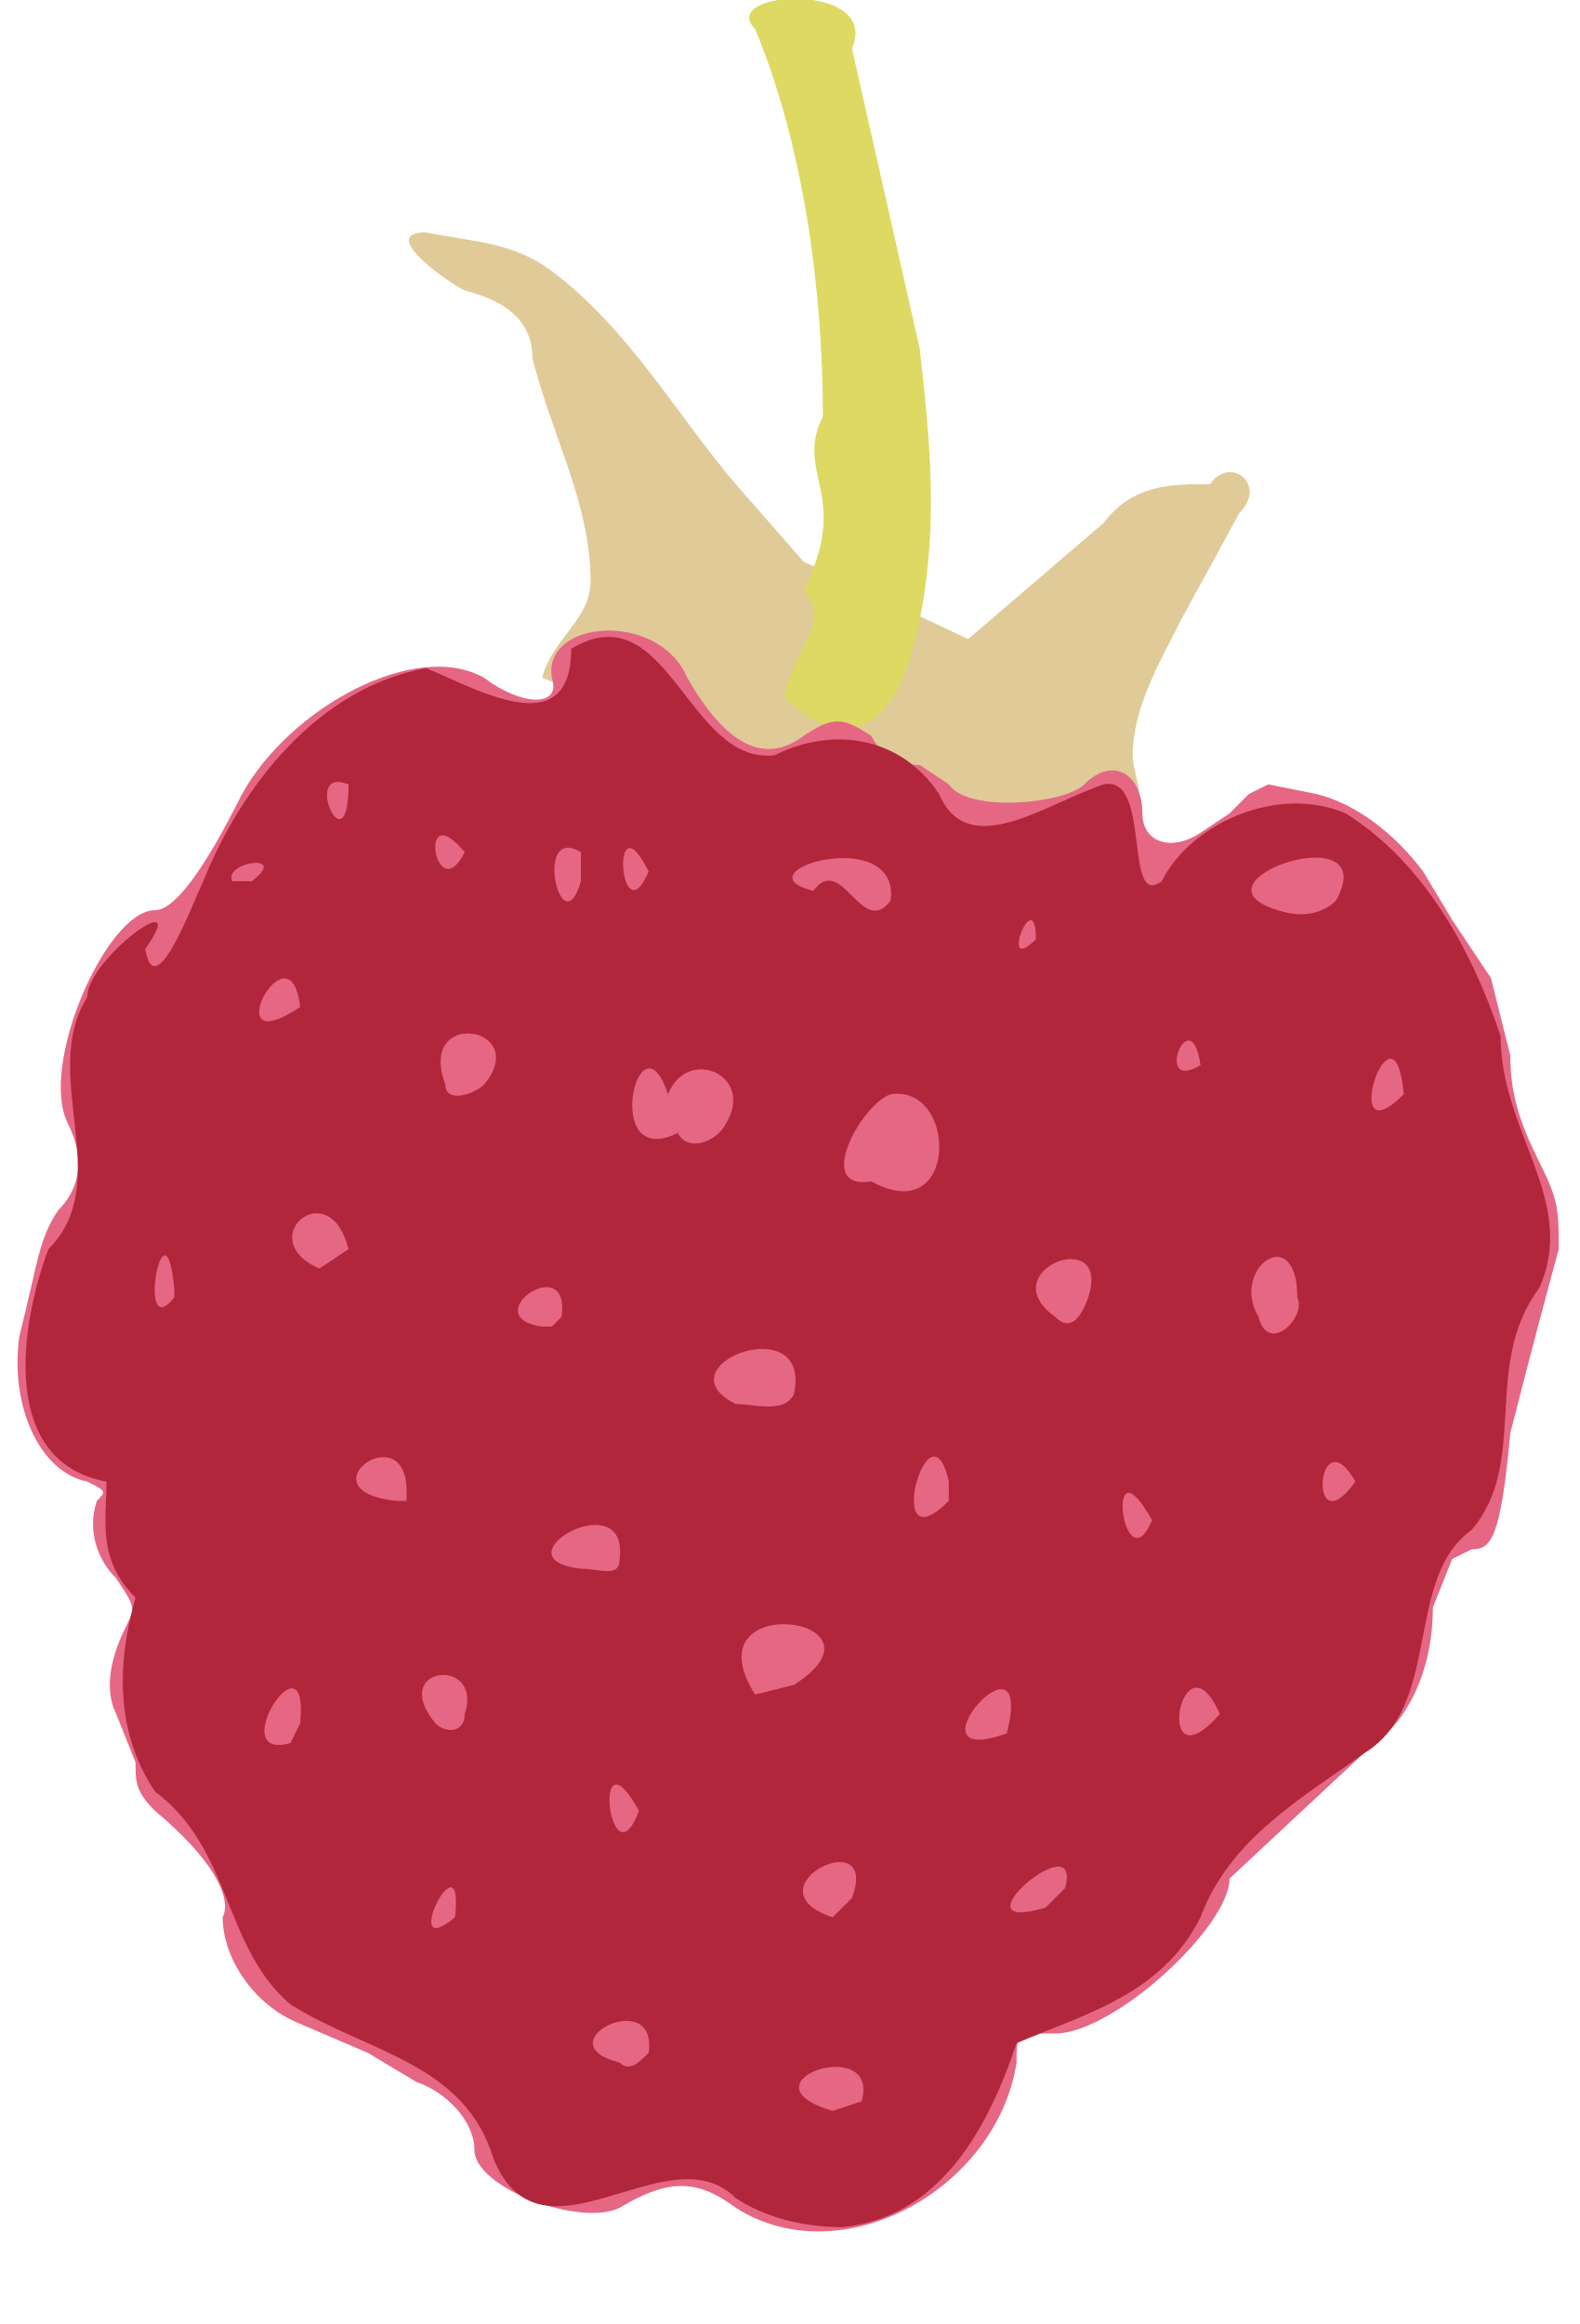
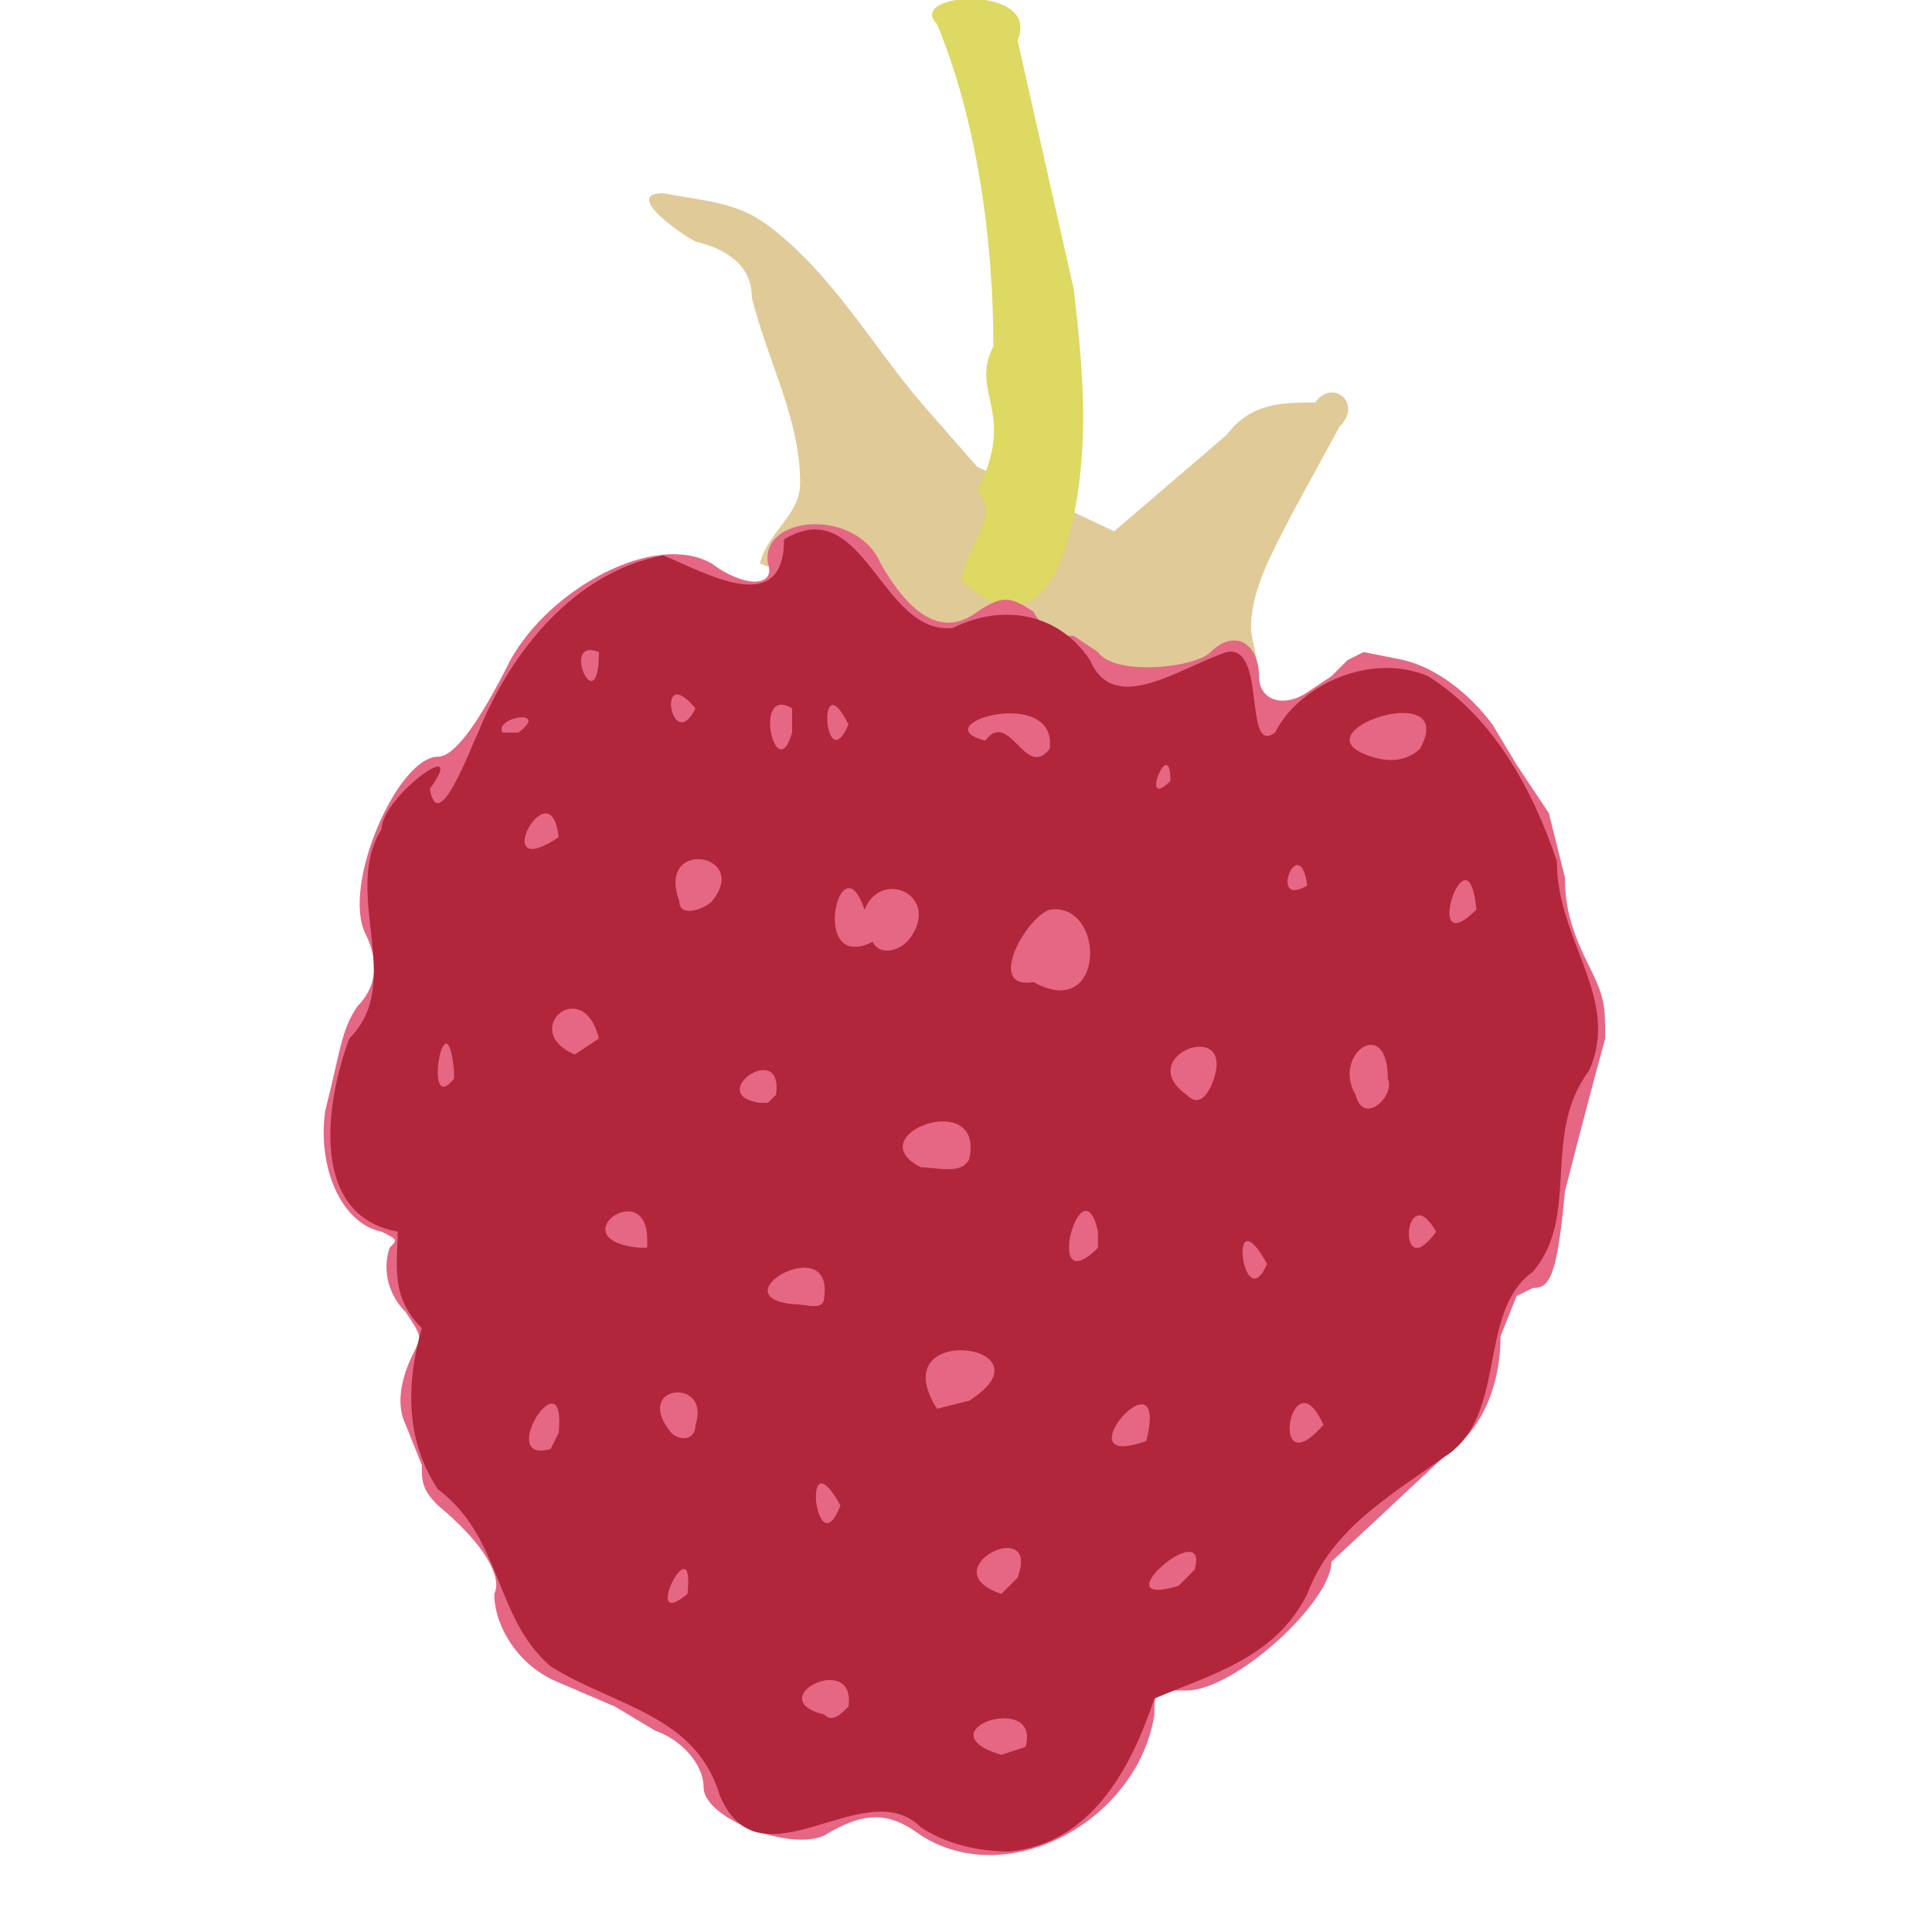
- <svg xmlns="http://www.w3.org/2000/svg" viewBox="0 0 163.2 240">
+ <svg xmlns="http://www.w3.org/2000/svg" width="32" height="32" viewBox="0 0 163.2 240">
  <path fill="#e0ca98" d="M56 70c1-4 5-6 5-10 0-8-4-15-6-23 0-4-3-6-7-7-2-1-9-6-4-6 5 1 9 1 13 4 8 6 13 15 19 22l7 8 17 8 14-12c3-4 7-4 11-4 2-3 6 0 3 3l-6 11c-2 4-5 9-5 14 0 2 2 6-1 5-13 1-25 0-37-4l-23-9Z" />
  <path fill="#ddd962" d="M81 72c1-5 5-8 2-11 5-10-1-12 2-18 0-13-2-28-7-40-4-4 13-5 10 2l7 31c1 9 2 18 0 28-3 15-10 12-14 8z" />
  <path fill="#e56784" d="M76 228c-4-3-7-3-12 0-4 2-15-2-15-6 0-3-3-6-6-7l-5-3-7-3c-5-2-8-7-8-11 1-2-1-6-7-11-2-2-2-3-2-5l-2-5c-1-2-1-5 1-9 1-2 1-2-1-5-2-2-3-5-2-8 1-1 1-1-1-2-5-1-8-8-7-15 2-8 2-10 4-13 2-2 3-5 1-9-3-6 4-22 9-22 2 0 5-4 9-12 5-9 18-16 25-12 4 3 8 3 7 0-1-6 11-7 14 0 4 7 8 9 12 6 3-2 4-2 7 0 1 2 3 3 5 3l3 2c2 3 12 2 14 0 3-3 6-1 6 3 0 3 3 4 6 2l3-2 2-2 2-1 5 1c4 1 8 4 11 8l3 5 2 3 2 3 2 8c0 4 1 7 3 11s2 5 2 9a1274 1274 0 0 0-5 19c-1 11-2 12-4 12l-2 1-2 5c0 7-3 12-6 14l-15 14c0 5-12 16-18 16-4 0-4 0-4 3-2 13-18 22-29 15z" />
  <path fill="#b1263b" d="M76 227c-7-7-20 8-25-4-3-10-13-11-21-16-7-6-6-16-14-22-4-6-4-13-2-20-4-4-3-8-3-12-11-2-9-16-6-24 7-7-1-18 4-26 0-4 11-12 6-5 1 6 5-5 6-7 4-10 12-20 23-22 5 2 15 8 15-2 10-6 12 12 21 11 6-3 13-2 17 4 3 7 11 1 17-1 5-1 2 13 6 10 3-6 12-10 19-7 8 5 13 14 16 23 0 10 8 17 4 26-6 8-1 18-7 25-7 5-3 18-11 23-7 5-14 9-17 17-4 8-12 10-19 13-3 9-8 18-18 19-4 0-8-1-11-3zm13-10c2-7-13-2-3 1l3-1zm-22-5c1-7-11-1-3 1 1 1 2 0 3-1zm-20-14c1-9-6 5 0 0zm41-2c3-8-11-1-2 2l2-2zm22-1c2-7-12 5-2 2l2-2zm-44-8c-5-9-3 8 0 0zm-35-9c1-10-8 4-1 2l1-2zm73 1c3-12-11 4 0 0zm22-2c-4-9-7 8 0 0zm-78 0c2-6-8-5-3 1 1 1 3 1 3-1zm34-3c11-7-11-10-4 1l4-1zm-18-13c1-8-13 0-4 1 2 0 4 1 4-1zm55-4c-5-9-3 7 0 0zm-21-4c-2-9-7 9 0 2v-1zm-56 1c0-8-11 0-1 1h1zm98-1c-4-7-5 7 0 0zm-58-9c2-9-14-3-6 1 2 0 5 1 6-1zm52-10c0-8-7-3-4 2 1 4 5 0 4-2zm-76 2c1-7-9 0-2 1h1zm54-1c4-9-10-4-3 1 1 1 2 1 3-1zm-94-2c-1-10-4 6 0 1v-1zm18-4c-2-8-10-1-3 2l3-2zm54-7c9 5 9-10 2-9-3 1-8 10-2 9zm-15-6c3-5-4-8-6-3-3-9-7 8 1 4 1 2 4 1 5-1zm70-3c-1-11-7 7 0 0zm-95-1c5-6-7-8-4 0 0 2 3 1 4 0zm74-2c-1-7-5 3 0 0zm-93-6c-1-9-9 6 0 0zm76-7c0-6-4 4 0 0zm-47-9c-5-3-2 10 0 3v-2zm32 5c1-8-16-3-8-1 3-4 5 5 8 1zm46 0c5-9-16-2-6 1 3 1 5 0 6-1zm-71-3c-4-8-3 7 0 0zm-41 1c4-3-3-2-2 0zm22-3c-5-6-3 6 0 0zm-12-7c-5-2 0 9 0 0z" />
</svg>
